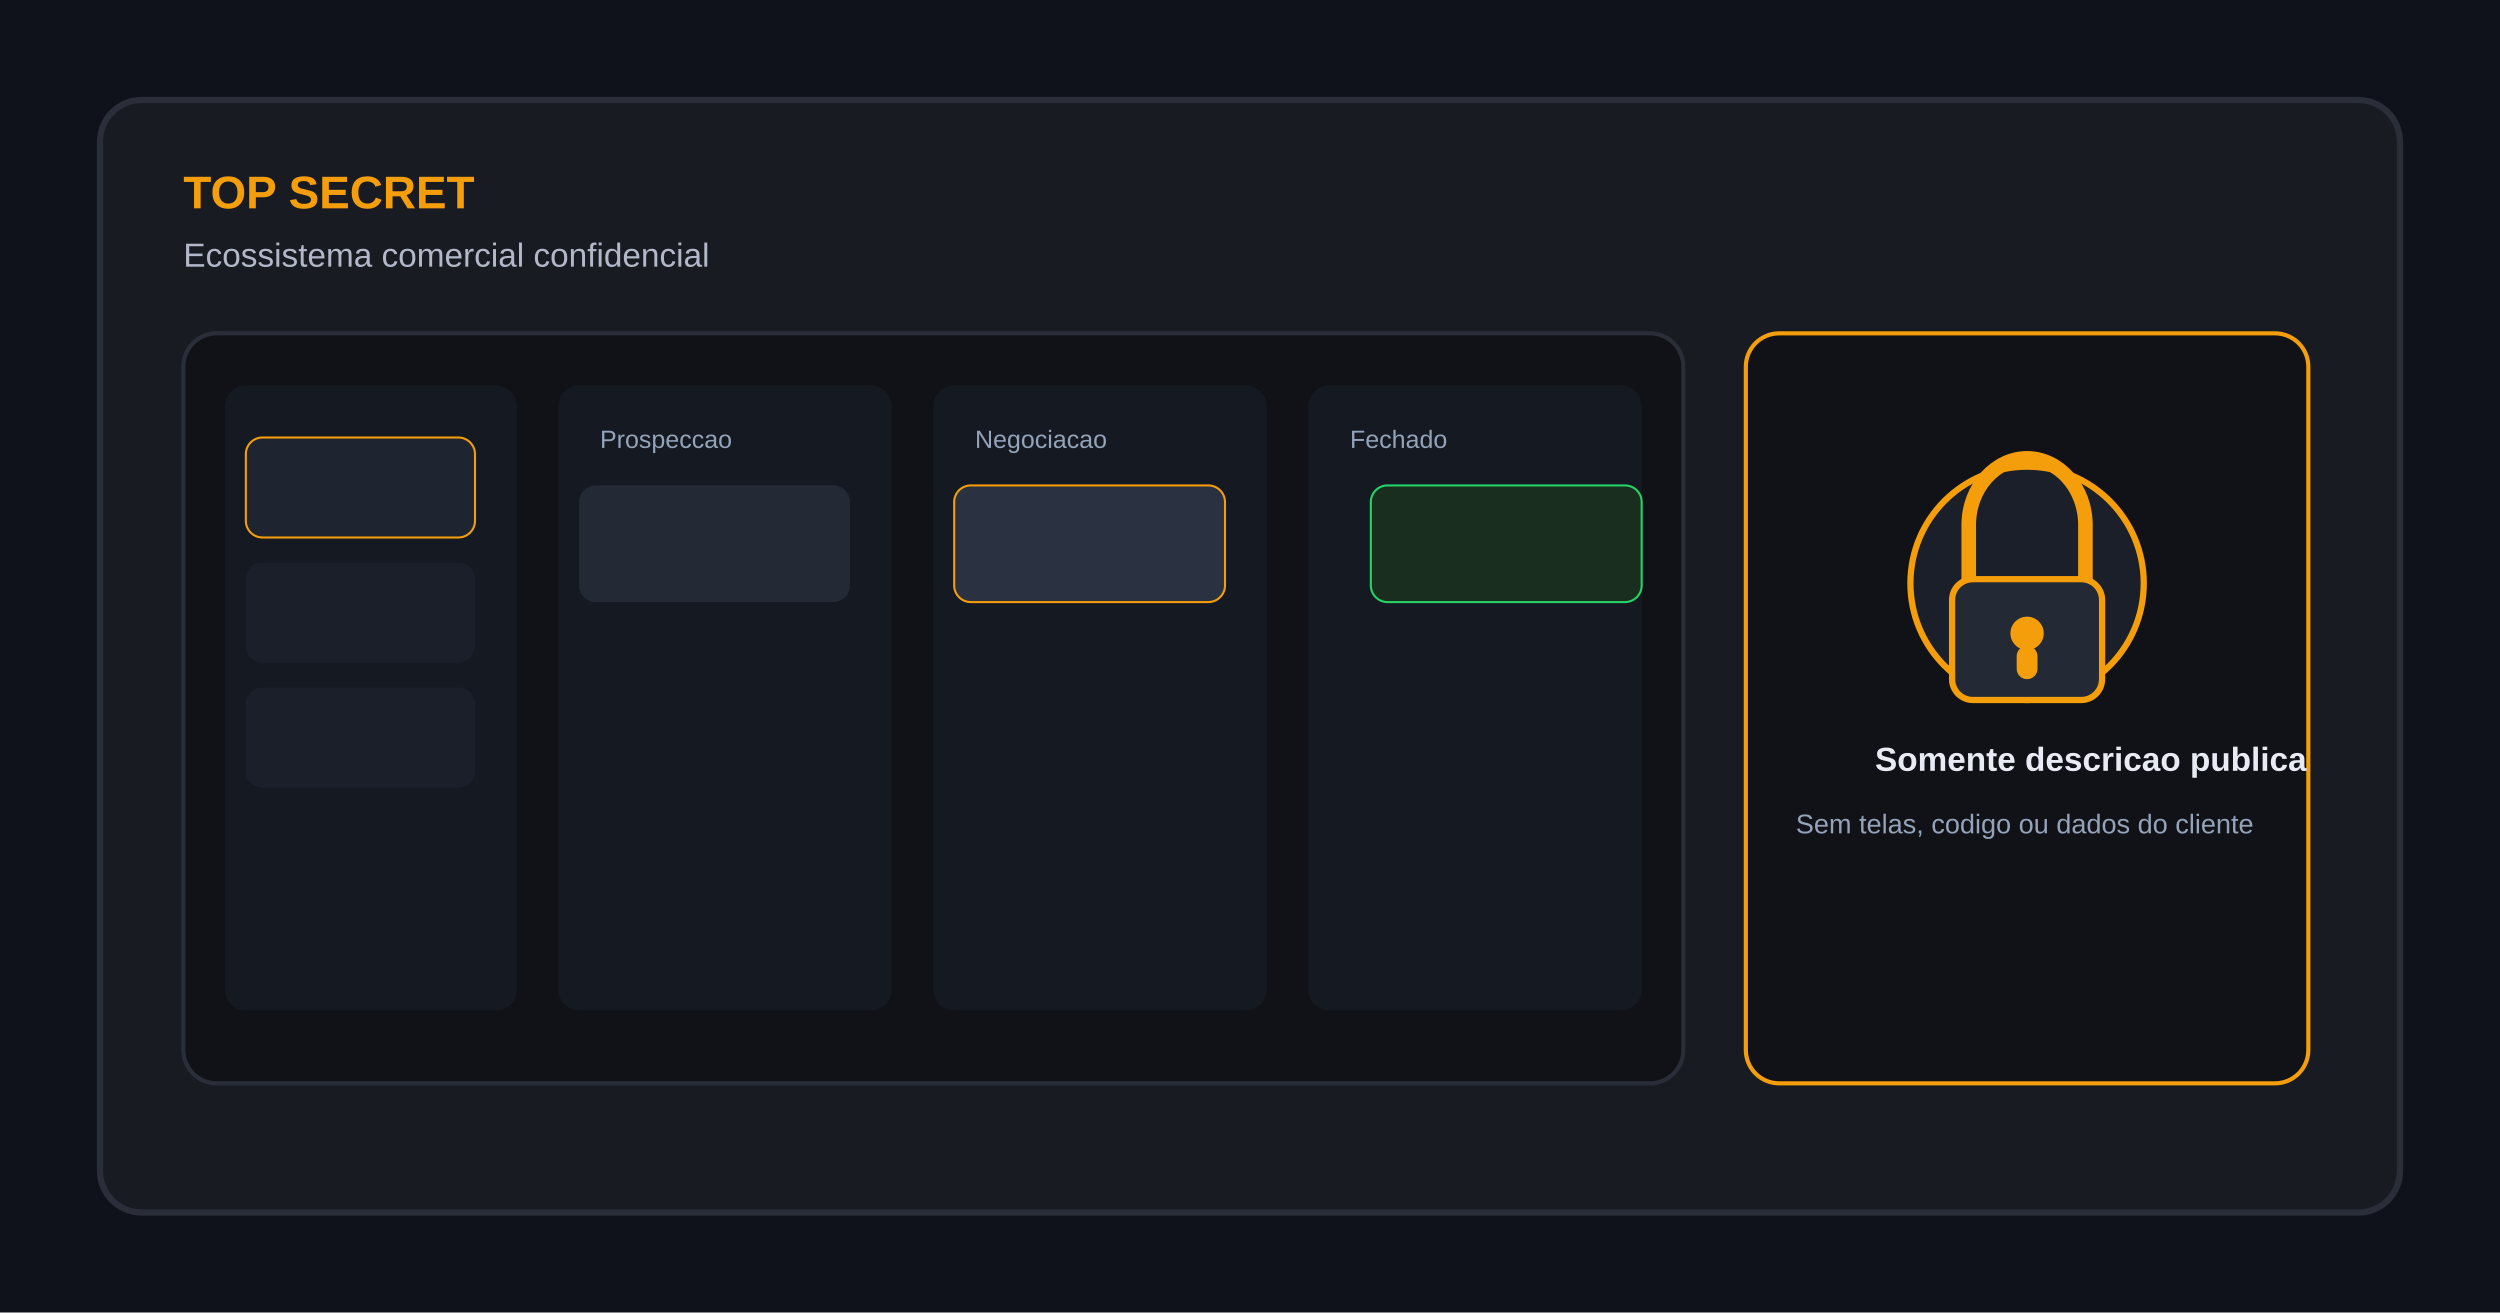
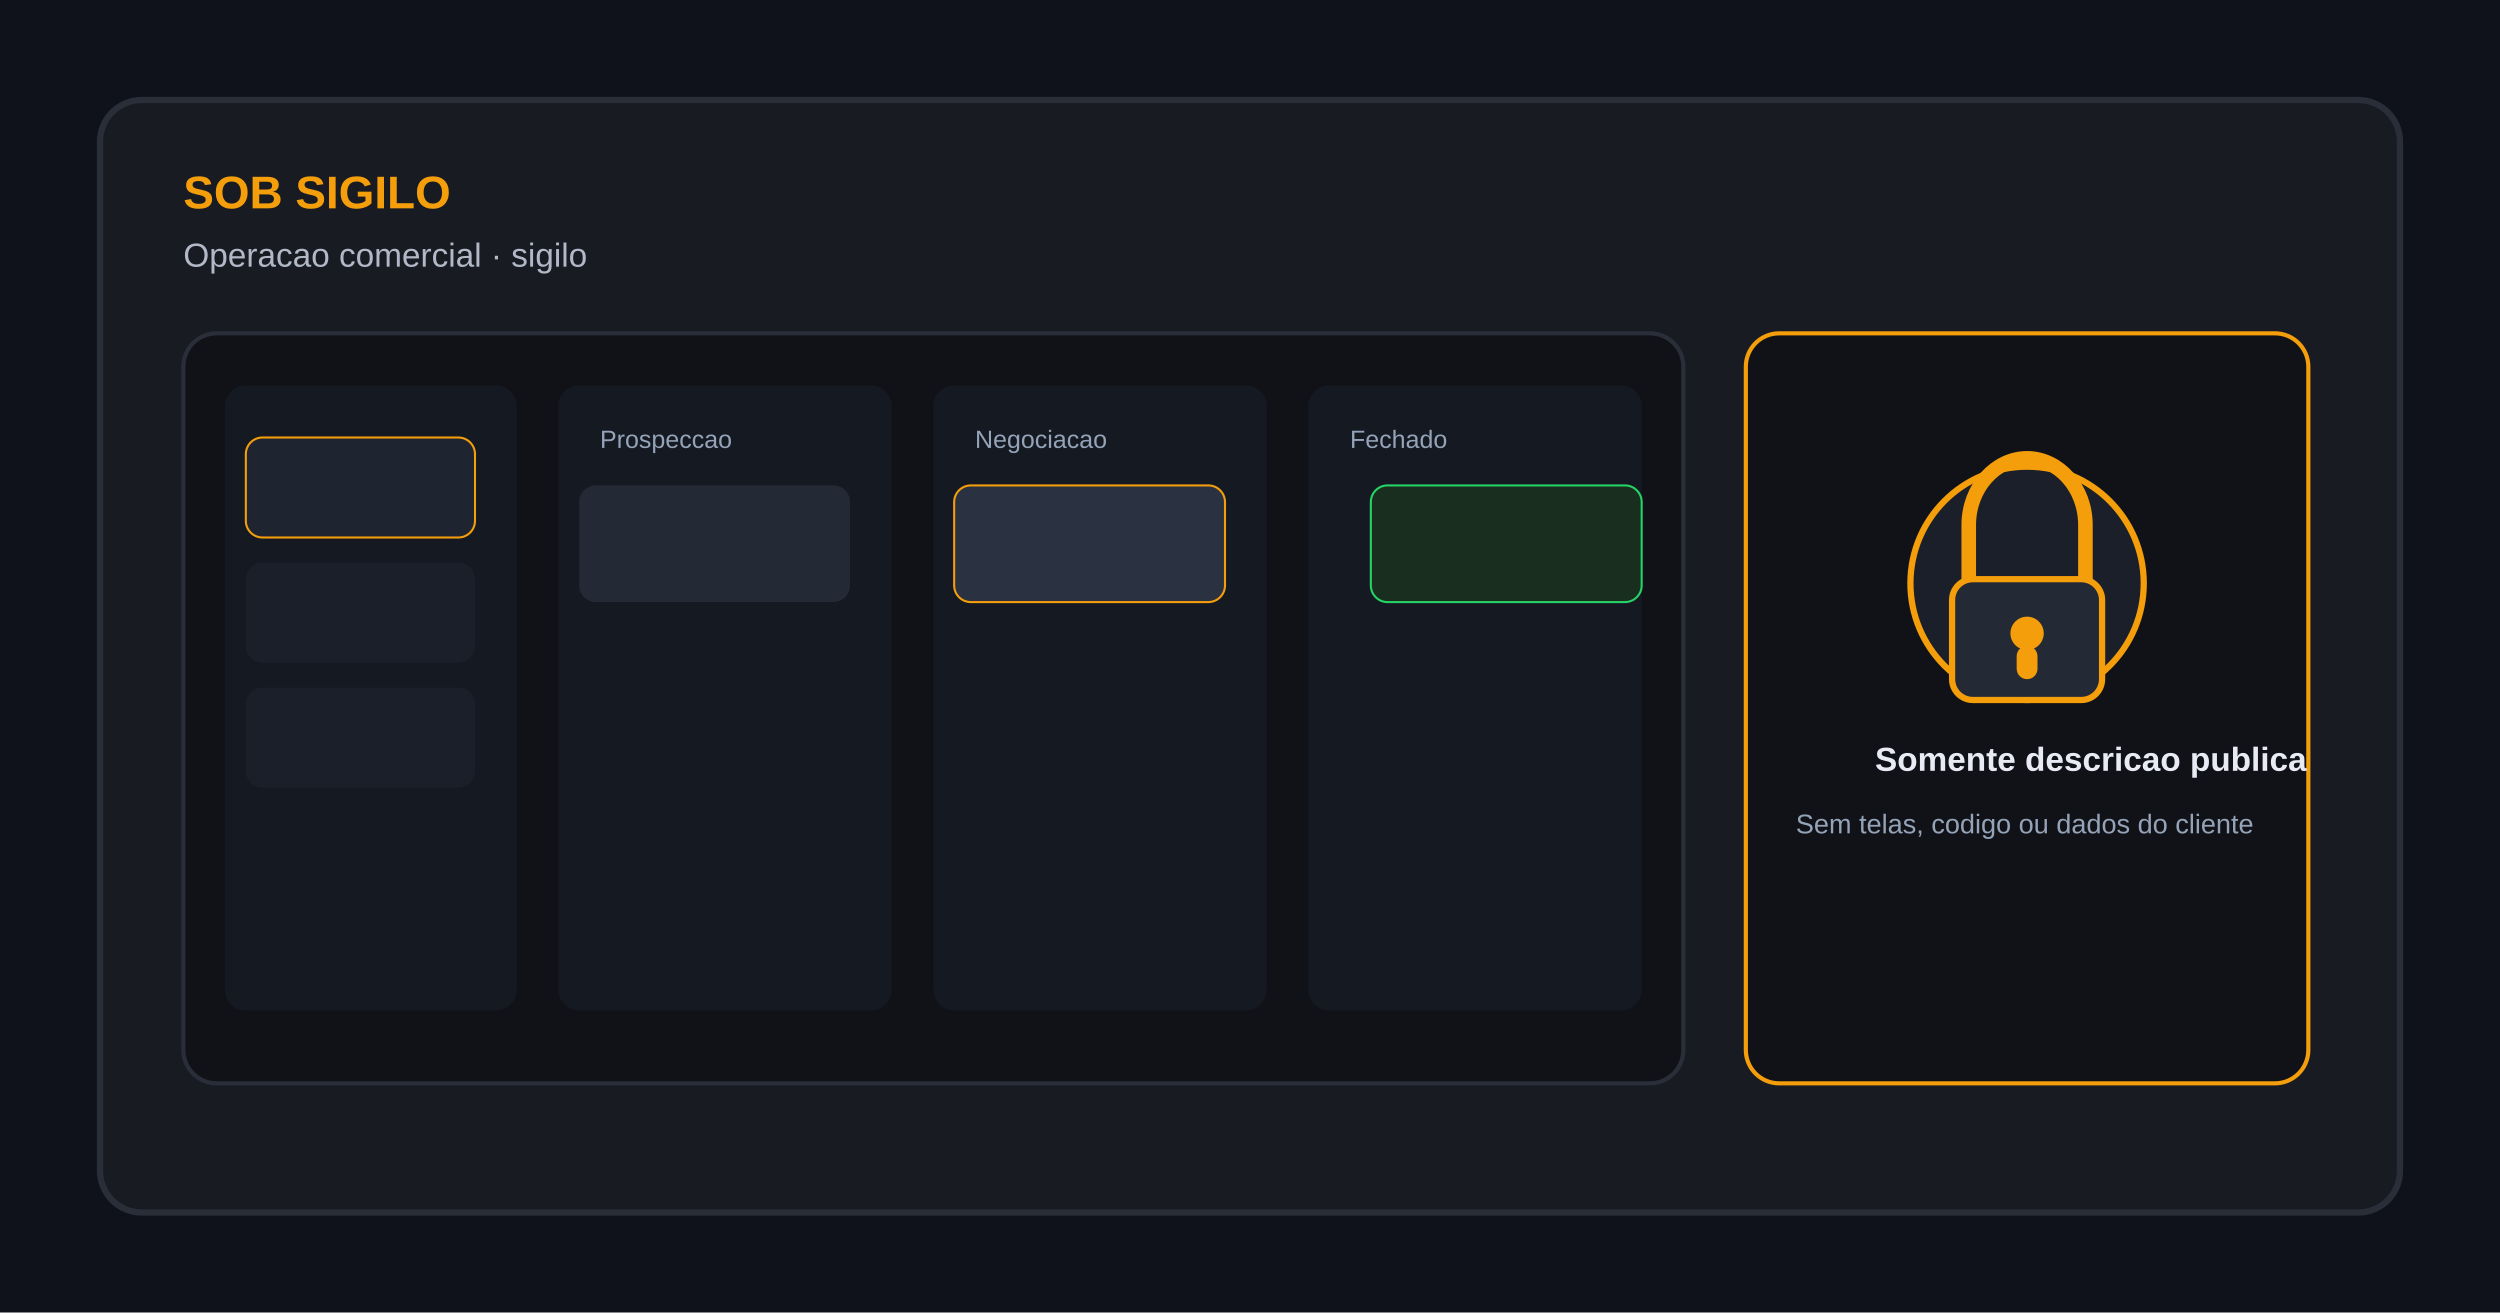
<svg xmlns="http://www.w3.org/2000/svg" width="1200" height="630" viewBox="0 0 1200 630" fill="none">
  <rect width="1200" height="630" fill="#0f121a" />
  <rect x="48" y="48" width="1104" height="534" rx="20" fill="#181b22" stroke="#2a2e39" stroke-width="3" />
-   <text x="88" y="100" fill="#f59e0b" font-size="22" font-weight="bold" font-family="Arial, Helvetica, sans-serif">TOP SECRET</text>
-   <text x="88" y="128" fill="#b2b8c7" font-size="16" font-family="Arial, Helvetica, sans-serif">Ecossistema comercial confidencial</text>
+   <text x="88" y="100" fill="#f59e0b" font-size="22" font-weight="bold" font-family="Arial, Helvetica, sans-serif">SOB SIGILO</text>
+   <text x="88" y="128" fill="#b2b8c7" font-size="16" font-family="Arial, Helvetica, sans-serif">Operacao comercial · sigilo</text>
  <rect x="88" y="160" width="720" height="360" rx="16" fill="#111217" stroke="#2a2e39" stroke-width="2" />
  <rect x="108" y="185" width="140" height="300" rx="10" fill="#151922" />
  <rect x="118" y="210" width="110" height="48" rx="8" fill="#1e2430" stroke="#f59e0b" stroke-width="1" />
  <rect x="118" y="270" width="110" height="48" rx="8" fill="#1a1f2a" />
  <rect x="118" y="330" width="110" height="48" rx="8" fill="#1a1f2a" />
  <rect x="268" y="185" width="160" height="300" rx="10" fill="#151922" />
  <text x="288" y="215" fill="#94a3b8" font-size="12" font-family="Arial, Helvetica, sans-serif">Prospeccao</text>
  <rect x="278" y="233" width="130" height="56" rx="8" fill="#242936" />
  <rect x="448" y="185" width="160" height="300" rx="10" fill="#151922" />
  <text x="468" y="215" fill="#94a3b8" font-size="12" font-family="Arial, Helvetica, sans-serif">Negociacao</text>
  <rect x="458" y="233" width="130" height="56" rx="8" fill="#2a3140" stroke="#f59e0b" stroke-width="1" />
  <rect x="628" y="185" width="160" height="300" rx="10" fill="#151922" />
  <text x="648" y="215" fill="#94a3b8" font-size="12" font-family="Arial, Helvetica, sans-serif">Fechado</text>
  <rect x="658" y="233" width="130" height="56" rx="8" fill="#1a2e1f" stroke="#25d366" stroke-width="1" />
  <rect x="838" y="160" width="270" height="360" rx="16" fill="#111217" stroke="#f59e0b" stroke-width="2" />
  <circle cx="973" cy="280" r="56" fill="#1a1f2a" stroke="#f59e0b" stroke-width="3" />
  <path d="M945 280 L945 252 C945 234 958 220 973 220 C988 220 1001 234 1001 252 L1001 280" stroke="#f59e0b" stroke-width="7" stroke-linecap="round" />
  <rect x="937" y="278" width="72" height="58" rx="10" fill="#242936" stroke="#f59e0b" stroke-width="3" />
  <circle cx="973" cy="304" r="8" fill="#f59e0b" />
  <rect x="968" y="310" width="10" height="16" rx="5" fill="#f59e0b" />
  <text x="900" y="370" fill="#e8ebf3" font-size="16" font-weight="bold" font-family="Arial, Helvetica, sans-serif">Somente descricao publica</text>
  <text x="862" y="400" fill="#94a3b8" font-size="13" font-family="Arial, Helvetica, sans-serif">Sem telas, codigo ou dados do cliente</text>
</svg>
